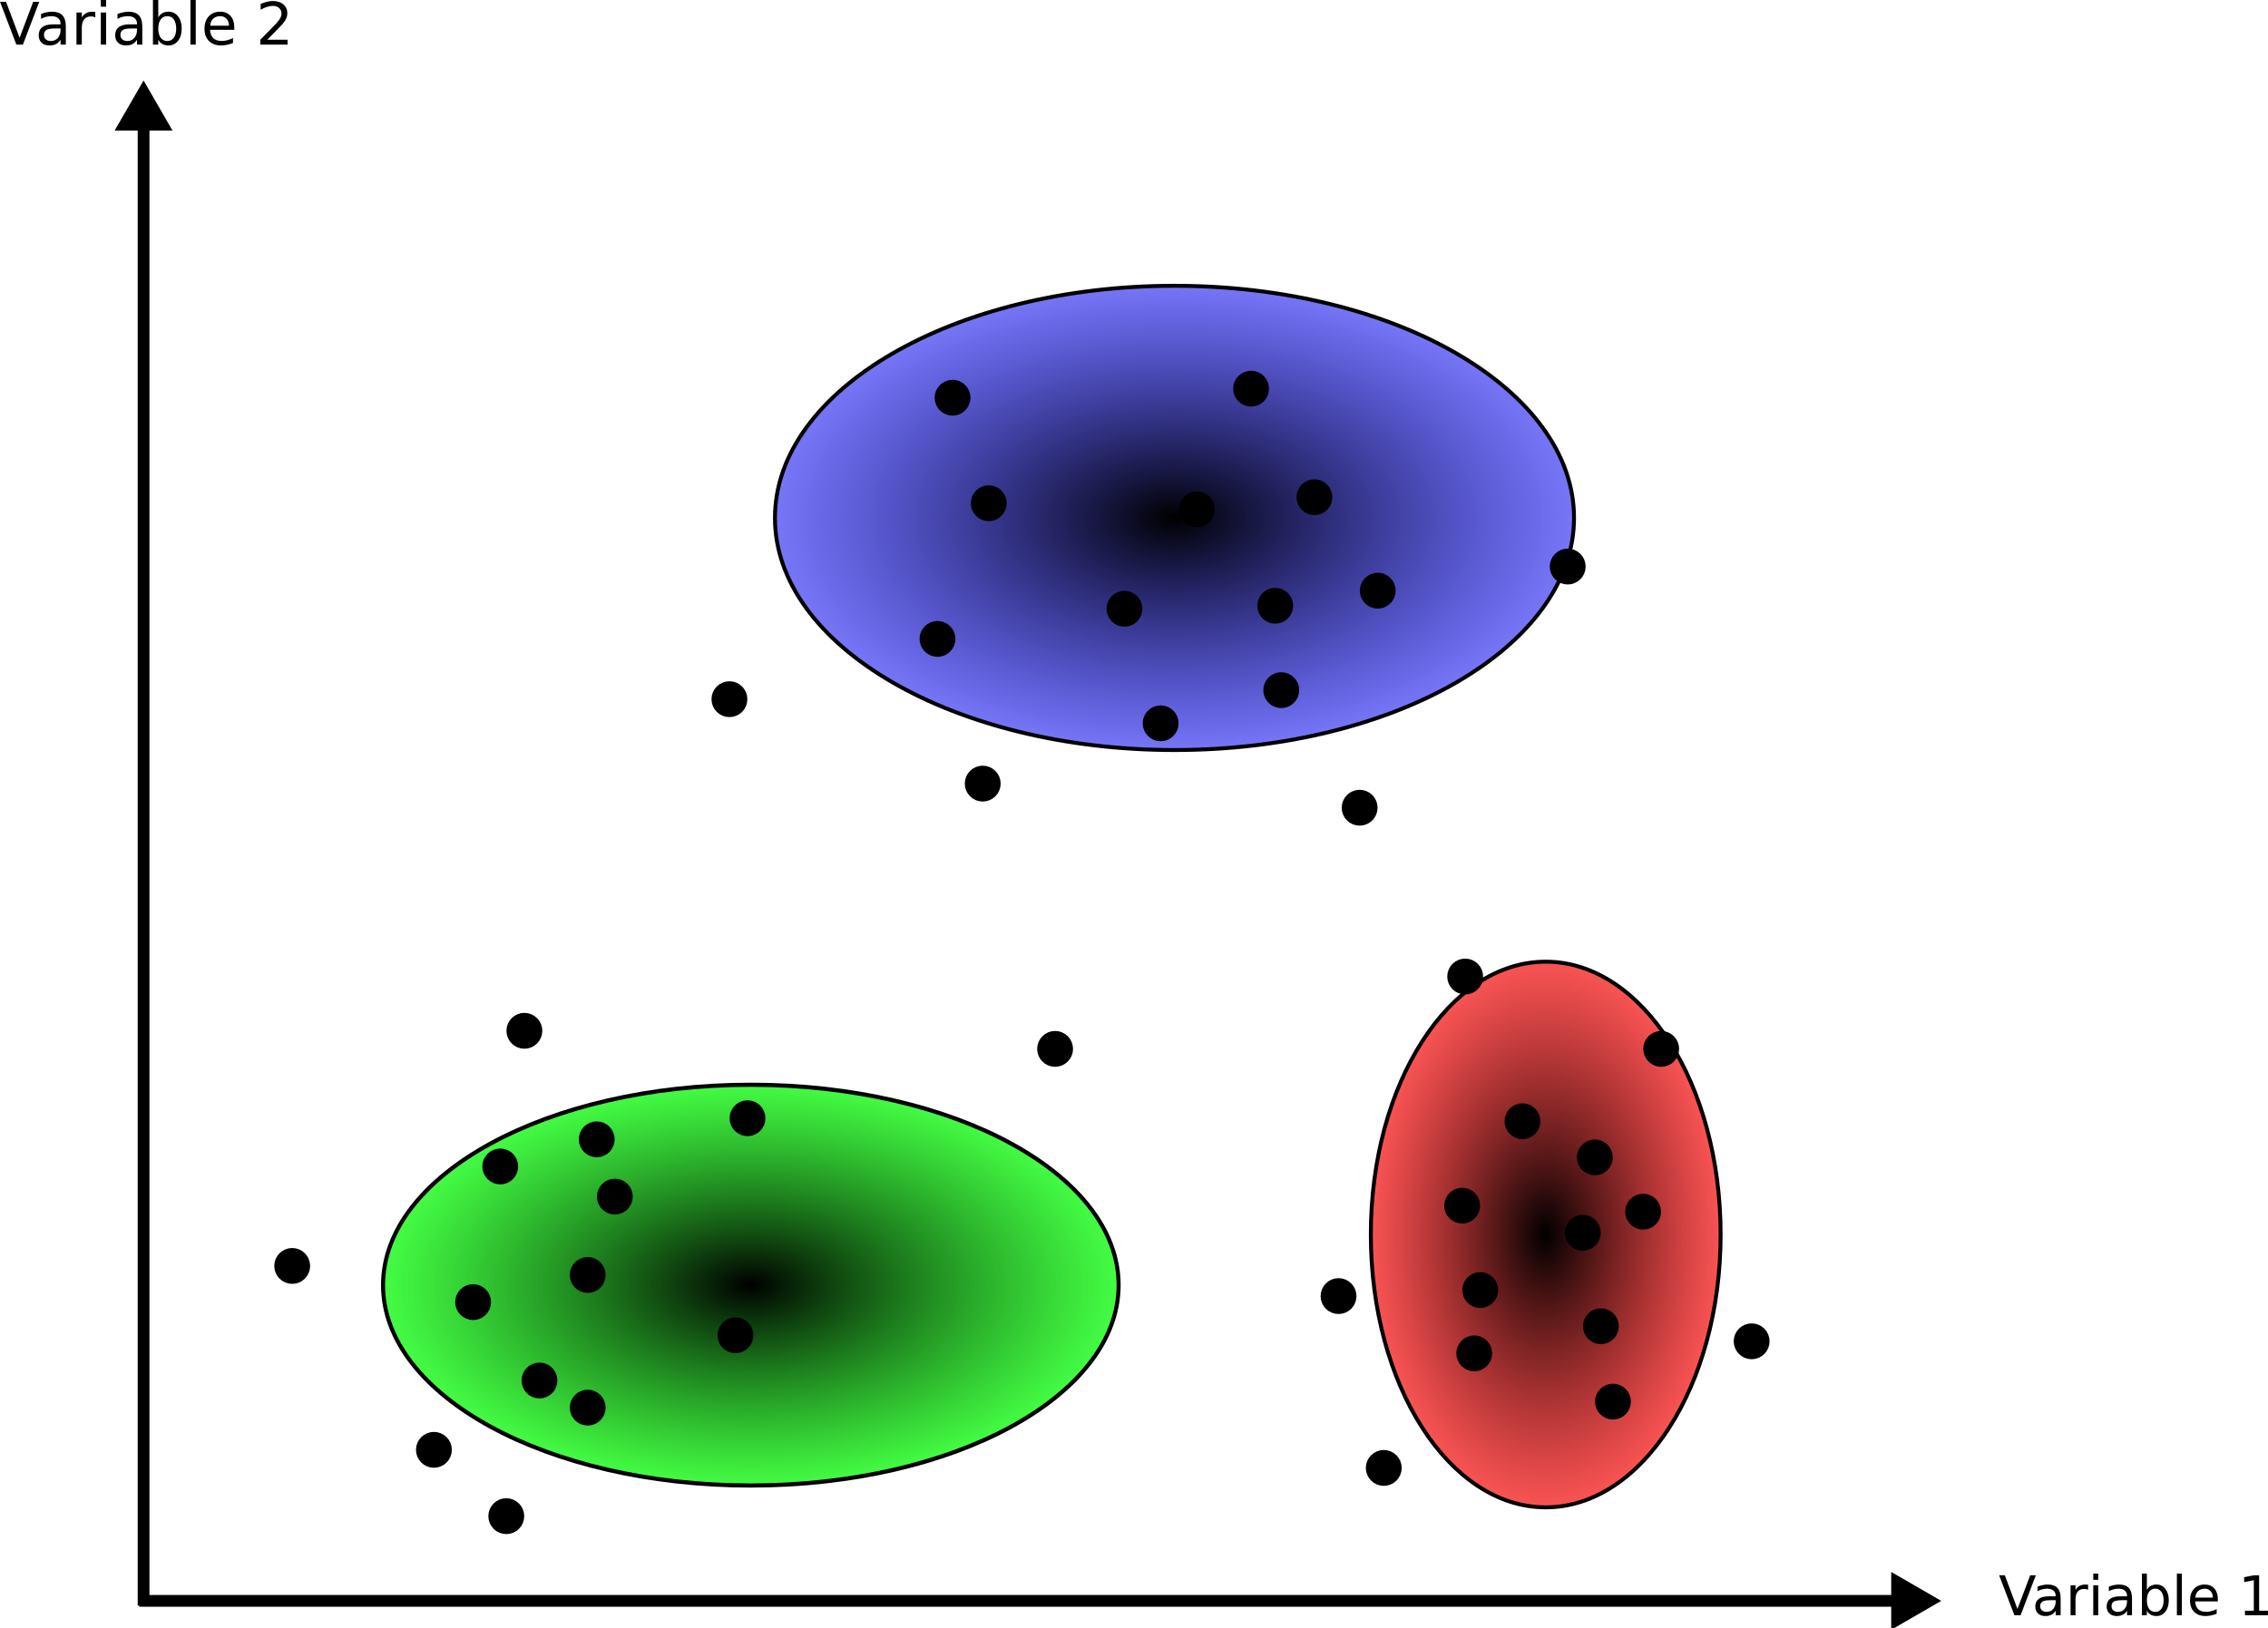
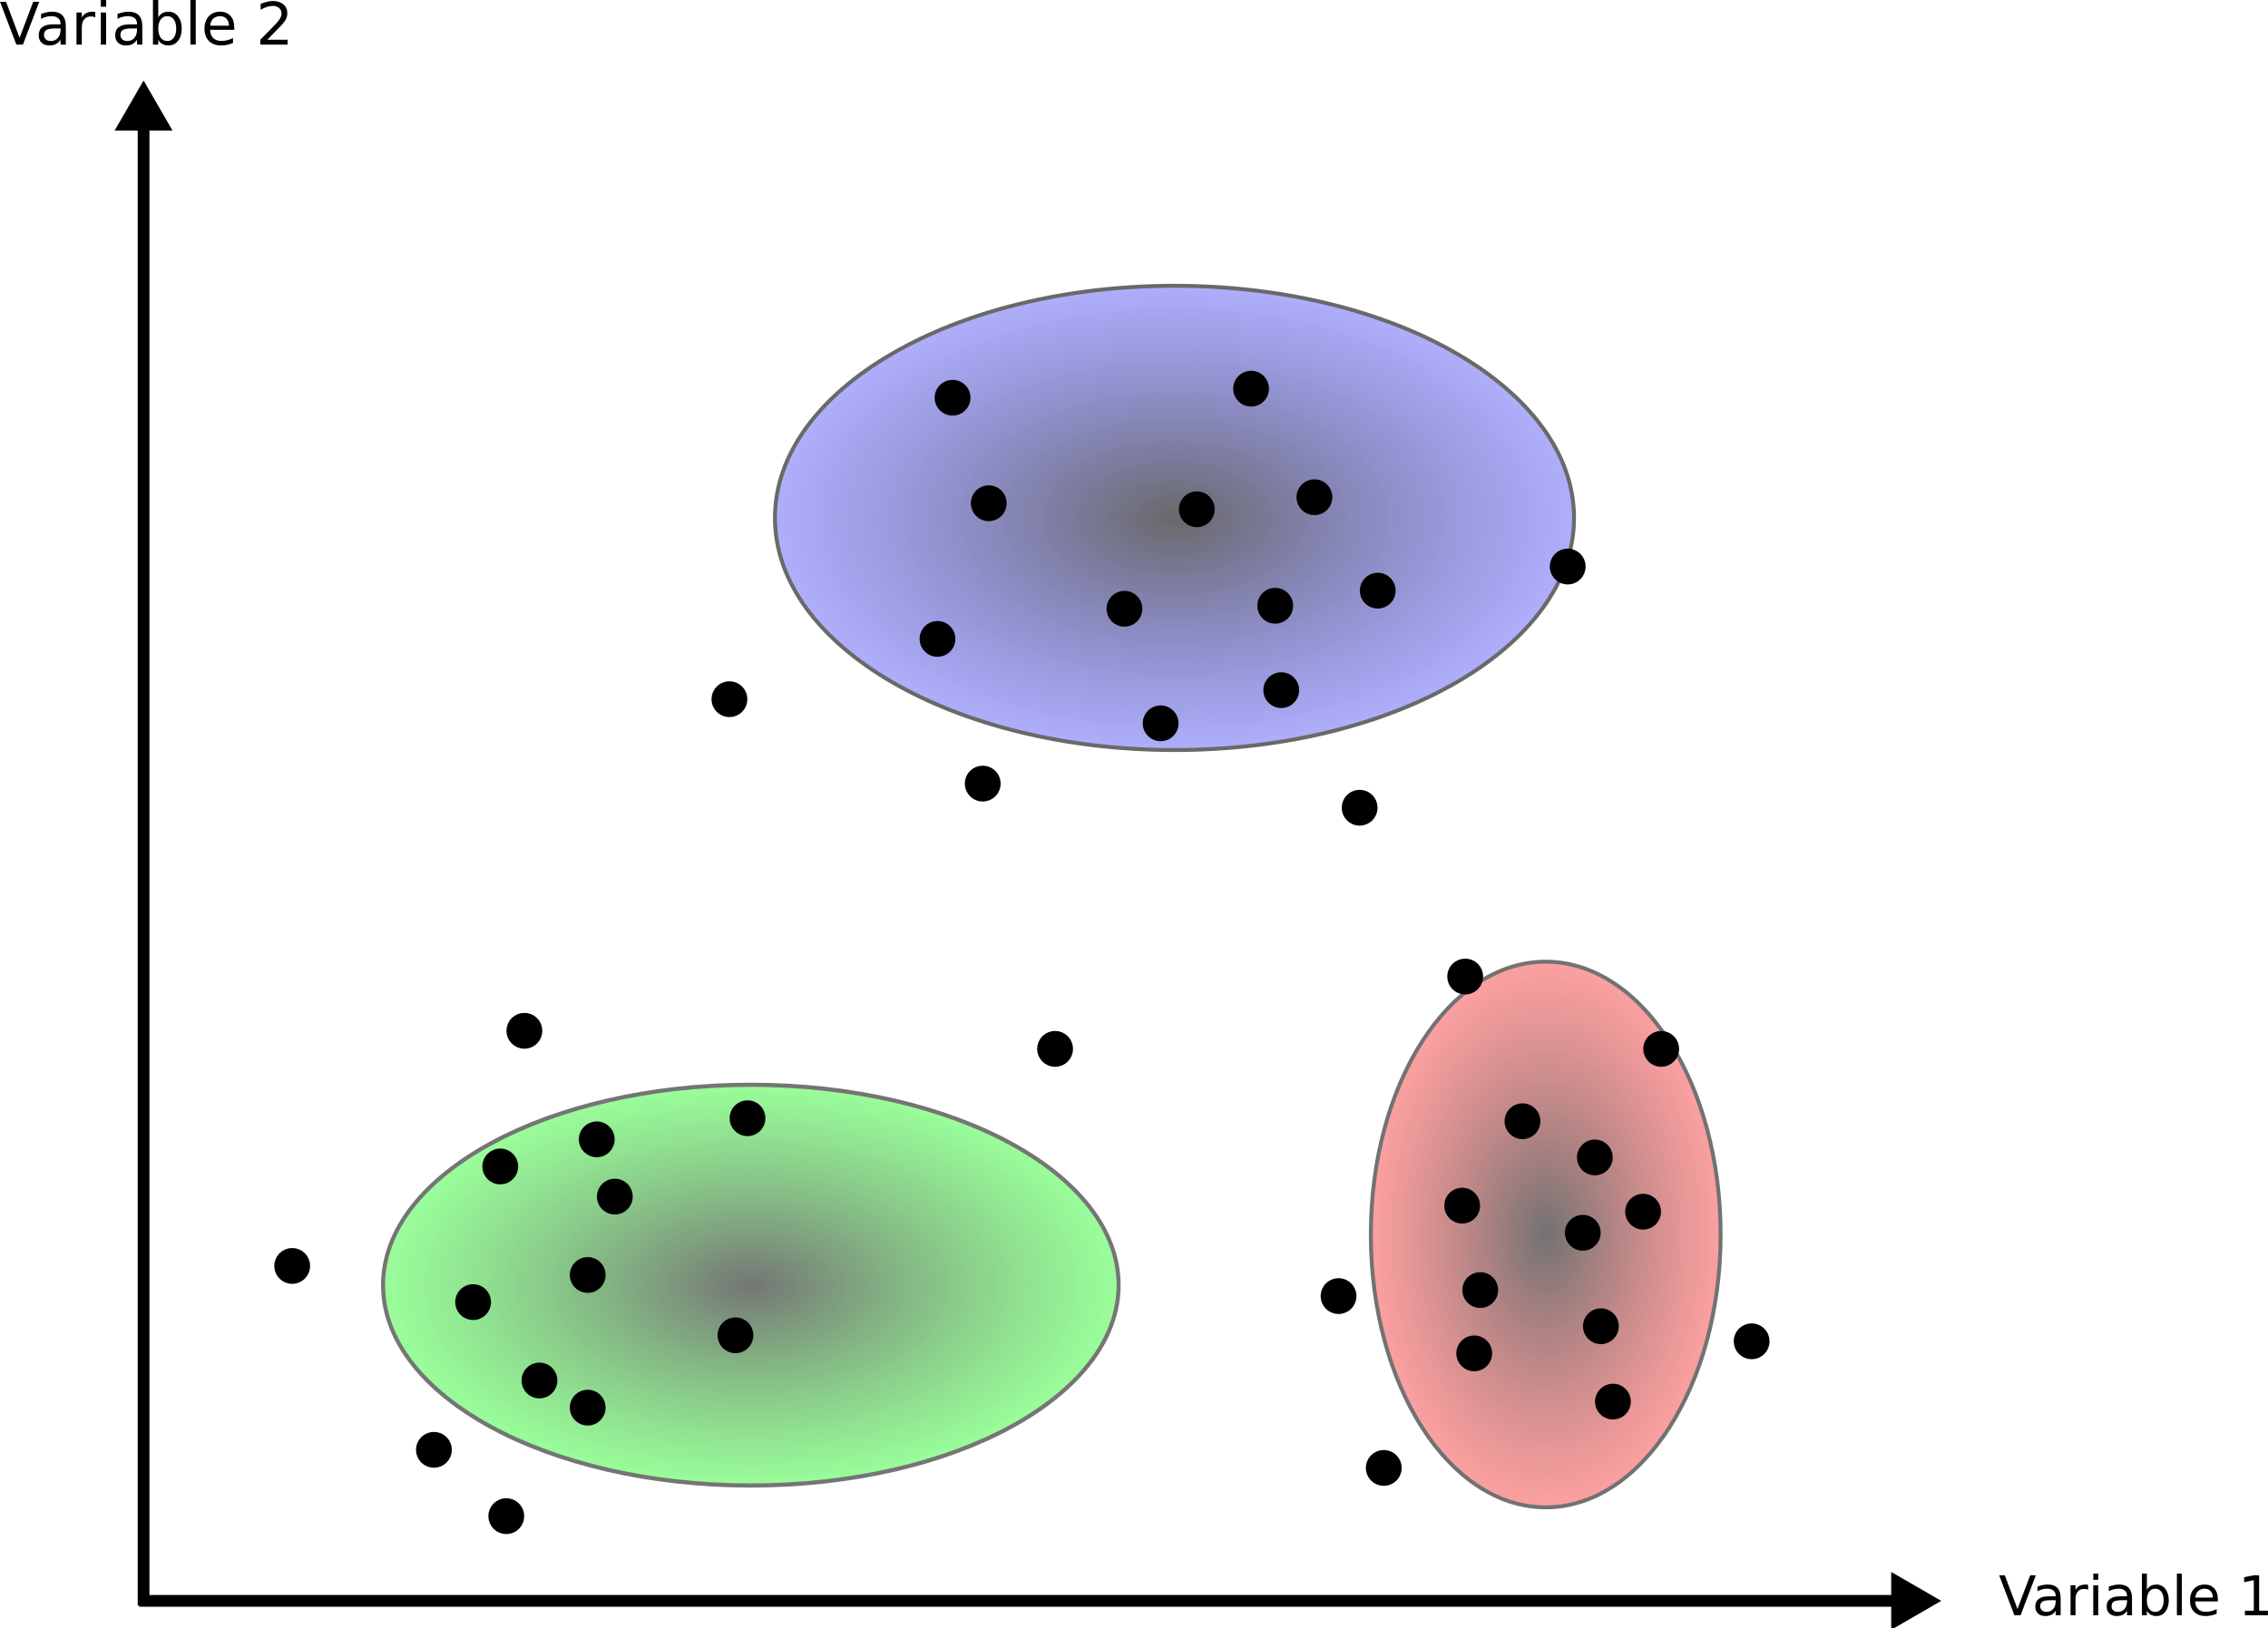
<svg xmlns="http://www.w3.org/2000/svg" xmlns:xlink="http://www.w3.org/1999/xlink" width="579.15" height="415.648" id="svg2" version="1.0">
  <defs id="defs4">
    <linearGradient id="linearGradient3330">
      <stop style="stop-color:#000000;stop-opacity:1;" offset="0" id="stop3332" />
      <stop style="stop-color:#f80000;stop-opacity:0.67;" offset="1" id="stop3334" />
    </linearGradient>
    <linearGradient id="linearGradient3320">
      <stop style="stop-color:#000000;stop-opacity:1;" offset="0" id="stop3322" />
      <stop style="stop-color:#0000f2;stop-opacity:0.536;" offset="1" id="stop3324" />
    </linearGradient>
    <linearGradient id="linearGradient3310">
      <stop style="stop-color:#000000;stop-opacity:1;" offset="0" id="stop3312" />
      <stop style="stop-color:#00fd00;stop-opacity:0.732;" offset="1" id="stop3314" />
    </linearGradient>
    <linearGradient id="linearGradient3300">
      <stop style="stop-color:#00ff00;stop-opacity:1;" offset="0" id="stop3302" />
      <stop id="stop3308" offset="0.5" style="stop-color:#5bda32;stop-opacity:0.498;" />
      <stop style="stop-color:#00ff00;stop-opacity:0;" offset="1" id="stop3304" />
    </linearGradient>
    <marker orient="auto" refY="0" refX="0" id="TriangleOutM" style="overflow:visible">
      <path id="path3229" d="M 5.77,0 L -2.88,5 L -2.88,-5 L 5.77,0 z " style="fill-rule:evenodd;stroke:#000000;stroke-width:1pt;marker-start:none" transform="scale(0.4,0.4)" />
    </marker>
    <radialGradient xlink:href="#linearGradient3310" id="radialGradient3316" cx="195.581" cy="328.253" fx="195.581" fy="328.253" r="91.36" gradientTransform="matrix(1,0,0,0.5322351,0,153.545)" gradientUnits="userSpaceOnUse" />
    <radialGradient xlink:href="#linearGradient3320" id="radialGradient3326" cx="302.996" cy="144.607" fx="302.996" fy="144.607" r="102.525" gradientTransform="matrix(1,0,0,0.5831748,0,60.27581)" gradientUnits="userSpaceOnUse" />
    <radialGradient xlink:href="#linearGradient3330" id="radialGradient3336" cx="402.711" cy="321.323" fx="402.711" fy="321.323" r="45.16" gradientTransform="matrix(1,0,0,1.554141,0,-178.058)" gradientUnits="userSpaceOnUse" />
  </defs>
  <g id="layer1" transform="translate(-227.9971,-73.73827)">
-     <path style="fill:url(#radialGradient3316);fill-opacity:1.0;stroke:#000000;stroke-width:1;stroke-miterlimit:4;stroke-dasharray:none;stroke-opacity:1" id="path2329" d="M 286.441 328.253 A 90.86 48.125 0 1 1  104.72,328.253 A 90.86 48.125 0 1 1  286.441 328.253 z" transform="matrix(1.033632,0,0,1.063497,217.5693,52.89537)" />
-     <path style="fill:url(#radialGradient3326);fill-opacity:1.0;stroke:#000000;stroke-width:1;stroke-miterlimit:4;stroke-dasharray:none;stroke-opacity:1" id="path3318" d="M 405.021 144.607 A 102.025 59.29 0 1 1  200.971,144.607 A 102.025 59.29 0 1 1  405.021 144.607 z" transform="translate(224.917,61.41823)" />
-     <path style="fill:url(#radialGradient3336);fill-opacity:1.0;stroke:#000000;stroke-width:1;stroke-miterlimit:4;stroke-dasharray:none;stroke-opacity:1" id="path3328" d="M 447.372 321.323 A 44.66 69.685 0 1 1  358.051,321.323 A 44.66 69.685 0 1 1  447.372 321.323 z" transform="translate(219.9971,67.73827)" />
+     <path style="fill:url(#radialGradient3316);fill-opacity:1;stroke:#000000;stroke-width:1;stroke-miterlimit:4;stroke-dasharray:none;stroke-opacity:1;opacity:0.54" id="path2329" d="m 286.441,328.253 c 0,26.579 -40.68,48.125 -90.86,48.125 -50.181,0 -90.86,-21.546 -90.86,-48.125 0,-26.579 40.68,-48.125 90.86,-48.125 50.181,0 90.86,21.546 90.86,48.125 z" transform="matrix(1.033632,0,0,1.063497,217.5693,52.89537)" />
+     <path style="fill:url(#radialGradient3326);fill-opacity:1;stroke:#000000;stroke-width:1;stroke-miterlimit:4;stroke-dasharray:none;stroke-opacity:1;opacity:0.588" id="path3318" d="m 405.021,144.607 c 0,32.745 -45.678,59.29 -102.025,59.29 -56.347,0 -102.025,-26.545 -102.025,-59.29 0,-32.745 45.678,-59.29 102.025,-59.29 56.347,0 102.025,26.545 102.025,59.29 z" transform="translate(224.917,61.41823)" />
+     <path style="fill:url(#radialGradient3336);fill-opacity:1;stroke:#000000;stroke-width:1;stroke-miterlimit:4;stroke-dasharray:none;stroke-opacity:1;opacity:0.553" id="path3328" d="m 447.372,321.323 c 0,38.486 -19.995,69.685 -44.66,69.685 -24.665,0 -44.66,-31.199 -44.66,-69.685 0,-38.486 19.995,-69.685 44.66,-69.685 24.665,0 44.66,31.199 44.66,69.685 z" transform="translate(219.9971,67.73827)" />
    <path style="fill:none;fill-rule:evenodd;stroke:#000000;stroke-width:3;stroke-linecap:butt;stroke-linejoin:miter;marker-end:url(#TriangleOutM);stroke-miterlimit:4;stroke-dasharray:none;stroke-opacity:1" d="M 263.539,482.636 L 715.188,482.636" id="path2166" />
    <path style="fill:none;fill-rule:evenodd;stroke:#000000;stroke-width:3;stroke-linecap:butt;stroke-linejoin:miter;marker-end:url(#TriangleOutM);stroke-miterlimit:4;stroke-dasharray:none;stroke-opacity:1" d="M 264.66,483.836 L 264.66,102.819" id="path3337" />
-     <path style="fill:#000000;fill-opacity:1;stroke:#000000;stroke-width:3;stroke-miterlimit:4;stroke-dasharray:none;stroke-opacity:1" id="path3341" d="M 355.741 256.179 A 3.08 3.08 0 1 1  349.581,256.179 A 3.08 3.08 0 1 1  355.741 256.179 z" transform="translate(61.60021,-3.850021)" />
-     <path style="fill:#000000;fill-opacity:1;stroke:#000000;stroke-width:3;stroke-miterlimit:4;stroke-dasharray:none;stroke-opacity:1" id="path3345" d="M 355.741 256.179 A 3.08 3.08 0 1 1  349.581,256.179 A 3.08 3.08 0 1 1  355.741 256.179 z" transform="translate(126.2804,17.71005)" />
-     <path style="fill:#000000;fill-opacity:1;stroke:#000000;stroke-width:3;stroke-miterlimit:4;stroke-dasharray:none;stroke-opacity:1" id="path3347" d="M 355.741 256.179 A 3.08 3.08 0 1 1  349.581,256.179 A 3.08 3.08 0 1 1  355.741 256.179 z" transform="translate(114.7304,-19.25007)" />
-     <path style="fill:#000000;fill-opacity:1;stroke:#000000;stroke-width:3;stroke-miterlimit:4;stroke-dasharray:none;stroke-opacity:1" id="path3351" d="M 355.741 256.179 A 3.08 3.08 0 1 1  349.581,256.179 A 3.08 3.08 0 1 1  355.741 256.179 z" transform="translate(63.14021,158.6205)" />
-     <path style="fill:#000000;fill-opacity:1;stroke:#000000;stroke-width:3;stroke-miterlimit:4;stroke-dasharray:none;stroke-opacity:1" id="path3353" d="M 355.741 256.179 A 3.08 3.08 0 1 1  349.581,256.179 A 3.08 3.08 0 1 1  355.741 256.179 z" transform="translate(27.72009,108.5704)" />
-     <path style="fill:#000000;fill-opacity:1;stroke:#000000;stroke-width:3;stroke-miterlimit:4;stroke-dasharray:none;stroke-opacity:1" id="path3355" d="M 355.741 256.179 A 3.08 3.08 0 1 1  349.581,256.179 A 3.08 3.08 0 1 1  355.741 256.179 z" transform="translate(202.5107,-6.160029)" />
-     <path style="fill:#000000;fill-opacity:1;stroke:#000000;stroke-width:3;stroke-miterlimit:4;stroke-dasharray:none;stroke-opacity:1" id="path3357" d="M 355.741 256.179 A 3.08 3.08 0 1 1  349.581,256.179 A 3.08 3.08 0 1 1  355.741 256.179 z" transform="translate(194.8107,-83.16029)" />
-     <path style="fill:#000000;fill-opacity:1;stroke:#000000;stroke-width:3;stroke-miterlimit:4;stroke-dasharray:none;stroke-opacity:1" id="path3359" d="M 355.741 256.179 A 3.08 3.08 0 1 1  349.581,256.179 A 3.08 3.08 0 1 1  355.741 256.179 z" transform="translate(118.5804,-80.85029)" />
-     <path style="fill:#000000;fill-opacity:1;stroke:#000000;stroke-width:3;stroke-miterlimit:4;stroke-dasharray:none;stroke-opacity:1" id="path3363" d="M 355.741 256.179 A 3.08 3.08 0 1 1  349.581,256.179 A 3.08 3.08 0 1 1  355.741 256.179 z" transform="translate(9.240024,80.85027)" />
-     <path style="fill:#000000;fill-opacity:1;stroke:#000000;stroke-width:3;stroke-miterlimit:4;stroke-dasharray:none;stroke-opacity:1" id="path3367" d="M 355.741 256.179 A 3.08 3.08 0 1 1  349.581,256.179 A 3.08 3.08 0 1 1  355.741 256.179 z" transform="translate(249.4809,66.99022)" />
-     <path style="fill:#000000;fill-opacity:1;stroke:#000000;stroke-width:3;stroke-miterlimit:4;stroke-dasharray:none;stroke-opacity:1" id="path3371" d="M 355.741 256.179 A 3.08 3.08 0 1 1  349.581,256.179 A 3.08 3.08 0 1 1  355.741 256.179 z" transform="translate(-13.86006,187.8806)" />
-     <path style="fill:#000000;fill-opacity:1;stroke:#000000;stroke-width:3;stroke-miterlimit:4;stroke-dasharray:none;stroke-opacity:1" id="path3373" d="M 355.741 256.179 A 3.08 3.08 0 1 1  349.581,256.179 A 3.08 3.08 0 1 1  355.741 256.179 z" transform="translate(-50.05018,140.9105)" />
-     <path style="fill:#000000;fill-opacity:1;stroke:#000000;stroke-width:3;stroke-miterlimit:4;stroke-dasharray:none;stroke-opacity:1" id="path3375" d="M 355.741 256.179 A 3.08 3.08 0 1 1  349.581,256.179 A 3.08 3.08 0 1 1  355.741 256.179 z" transform="translate(275.6609,-37.73014)" />
-     <path style="fill:#000000;fill-opacity:1;stroke:#000000;stroke-width:3;stroke-miterlimit:4;stroke-dasharray:none;stroke-opacity:1" id="path3377" d="M 355.741 256.179 A 3.08 3.08 0 1 1  349.581,256.179 A 3.08 3.08 0 1 1  355.741 256.179 z" transform="translate(180.9506,-52.36019)" />
-     <path style="fill:#000000;fill-opacity:1;stroke:#000000;stroke-width:3;stroke-miterlimit:4;stroke-dasharray:none;stroke-opacity:1" id="path3379" d="M 355.741 256.179 A 3.08 3.08 0 1 1  349.581,256.179 A 3.08 3.08 0 1 1  355.741 256.179 z" transform="translate(162.4706,-26.9501)" />
-     <path style="fill:#000000;fill-opacity:1;stroke:#000000;stroke-width:3;stroke-miterlimit:4;stroke-dasharray:none;stroke-opacity:1" id="path3381" d="M 355.741 256.179 A 3.08 3.08 0 1 1  349.581,256.179 A 3.08 3.08 0 1 1  355.741 256.179 z" transform="translate(171.7106,2.310001)" />
-     <path style="fill:#000000;fill-opacity:1;stroke:#000000;stroke-width:3;stroke-miterlimit:4;stroke-dasharray:none;stroke-opacity:1" id="path3383" d="M 355.741 256.179 A 3.08 3.08 0 1 1  349.581,256.179 A 3.08 3.08 0 1 1  355.741 256.179 z" transform="translate(222.5308,23.87007)" />
-     <path style="fill:#000000;fill-opacity:1;stroke:#000000;stroke-width:3;stroke-miterlimit:4;stroke-dasharray:none;stroke-opacity:1" id="path3385" d="M 355.741 256.179 A 3.08 3.08 0 1 1  349.581,256.179 A 3.08 3.08 0 1 1  355.741 256.179 z" transform="translate(127.8204,-53.90019)" />
-     <path style="fill:#000000;fill-opacity:1;stroke:#000000;stroke-width:3;stroke-miterlimit:4;stroke-dasharray:none;stroke-opacity:1" id="path3387" d="M 355.741 256.179 A 3.08 3.08 0 1 1  349.581,256.179 A 3.08 3.08 0 1 1  355.741 256.179 z" transform="translate(-3.850021,150.1505)" />
-     <path style="fill:#000000;fill-opacity:1;stroke:#000000;stroke-width:3;stroke-miterlimit:4;stroke-dasharray:none;stroke-opacity:1" id="path3389" d="M 355.741 256.179 A 3.08 3.08 0 1 1  349.581,256.179 A 3.08 3.08 0 1 1  355.741 256.179 z" transform="translate(25.41008,177.1006)" />
-     <path style="fill:#000000;fill-opacity:1;stroke:#000000;stroke-width:3;stroke-miterlimit:4;stroke-dasharray:none;stroke-opacity:1" id="path3391" d="M 355.741 256.179 A 3.08 3.08 0 1 1  349.581,256.179 A 3.08 3.08 0 1 1  355.741 256.179 z" transform="translate(4.620008,204.8207)" />
-     <path style="fill:#000000;fill-opacity:1;stroke:#000000;stroke-width:3;stroke-miterlimit:4;stroke-dasharray:none;stroke-opacity:1" id="path3393" d="M 355.741 256.179 A 3.08 3.08 0 1 1  349.581,256.179 A 3.08 3.08 0 1 1  355.741 256.179 z" transform="translate(13.09004,170.1706)" />
-     <path style="fill:#000000;fill-opacity:1;stroke:#000000;stroke-width:3;stroke-miterlimit:4;stroke-dasharray:none;stroke-opacity:1" id="path3395" d="M 355.741 256.179 A 3.08 3.08 0 1 1  349.581,256.179 A 3.08 3.08 0 1 1  355.741 256.179 z" transform="translate(32.3401,123.2004)" />
-     <path style="fill:#000000;fill-opacity:1;stroke:#000000;stroke-width:3;stroke-miterlimit:4;stroke-dasharray:none;stroke-opacity:1" id="path3397" d="M 355.741 256.179 A 3.08 3.08 0 1 1  349.581,256.179 A 3.08 3.08 0 1 1  355.741 256.179 z" transform="translate(66.22022,103.1804)" />
-     <path style="fill:#000000;fill-opacity:1;stroke:#000000;stroke-width:3;stroke-miterlimit:4;stroke-dasharray:none;stroke-opacity:1" id="path3399" d="M 355.741 256.179 A 3.08 3.08 0 1 1  349.581,256.179 A 3.08 3.08 0 1 1  355.741 256.179 z" transform="translate(3.080003,115.5004)" />
-     <path style="fill:#000000;fill-opacity:1;stroke:#000000;stroke-width:3;stroke-miterlimit:4;stroke-dasharray:none;stroke-opacity:1" id="path3401" d="M 355.741 256.179 A 3.08 3.08 0 1 1  349.581,256.179 A 3.08 3.08 0 1 1  355.741 256.179 z" transform="translate(25.41008,143.2205)" />
-     <path style="fill:#000000;fill-opacity:1;stroke:#000000;stroke-width:3;stroke-miterlimit:4;stroke-dasharray:none;stroke-opacity:1" id="path3339" d="M 355.741 256.179 A 3.08 3.08 0 1 1  349.581,256.179 A 3.08 3.08 0 1 1  355.741 256.179 z" transform="translate(227.1508,-31.57012)" />
-     <path style="fill:#000000;fill-opacity:1;stroke:#000000;stroke-width:3;stroke-miterlimit:4;stroke-dasharray:none;stroke-opacity:1" id="path3406" d="M 355.741 256.179 A 3.08 3.08 0 1 1  349.581,256.179 A 3.08 3.08 0 1 1  355.741 256.179 z" transform="translate(200.9707,-27.7201)" />
-     <path style="fill:#000000;fill-opacity:1;stroke:#000000;stroke-width:3;stroke-miterlimit:4;stroke-dasharray:none;stroke-opacity:1" id="path3408" d="M 355.741 256.179 A 3.08 3.08 0 1 1  349.581,256.179 A 3.08 3.08 0 1 1  355.741 256.179 z" transform="translate(210.9807,-55.4402)" />
-     <path style="fill:#000000;fill-opacity:1;stroke:#000000;stroke-width:3;stroke-miterlimit:4;stroke-dasharray:none;stroke-opacity:1" id="path4381" d="M 355.741 256.179 A 3.08 3.08 0 1 1  349.581,256.179 A 3.08 3.08 0 1 1  355.741 256.179 z" transform="translate(253.3309,147.0705)" />
-     <path style="fill:#000000;fill-opacity:1;stroke:#000000;stroke-width:3;stroke-miterlimit:4;stroke-dasharray:none;stroke-opacity:1" id="path4383" d="M 355.741 256.179 A 3.08 3.08 0 1 1  349.581,256.179 A 3.08 3.08 0 1 1  355.741 256.179 z" transform="translate(251.7909,163.2406)" />
-     <path style="fill:#000000;fill-opacity:1;stroke:#000000;stroke-width:3;stroke-miterlimit:4;stroke-dasharray:none;stroke-opacity:1" id="path4385" d="M 355.741 256.179 A 3.08 3.08 0 1 1  349.581,256.179 A 3.08 3.08 0 1 1  355.741 256.179 z" transform="translate(284.131,156.3105)" />
-     <path style="fill:#000000;fill-opacity:1;stroke:#000000;stroke-width:3;stroke-miterlimit:4;stroke-dasharray:none;stroke-opacity:1" id="path4387" d="M 355.741 256.179 A 3.08 3.08 0 1 1  349.581,256.179 A 3.08 3.08 0 1 1  355.741 256.179 z" transform="translate(264.1109,103.9504)" />
-     <path style="fill:#000000;fill-opacity:1;stroke:#000000;stroke-width:3;stroke-miterlimit:4;stroke-dasharray:none;stroke-opacity:1" id="path4389" d="M 355.741 256.179 A 3.08 3.08 0 1 1  349.581,256.179 A 3.08 3.08 0 1 1  355.741 256.179 z" transform="translate(279.511,132.4404)" />
-     <path style="fill:#000000;fill-opacity:1;stroke:#000000;stroke-width:3;stroke-miterlimit:4;stroke-dasharray:none;stroke-opacity:1" id="path4391" d="M 355.741 256.179 A 3.08 3.08 0 1 1  349.581,256.179 A 3.08 3.08 0 1 1  355.741 256.179 z" transform="translate(294.911,127.0504)" />
-     <path style="fill:#000000;fill-opacity:1;stroke:#000000;stroke-width:3;stroke-miterlimit:4;stroke-dasharray:none;stroke-opacity:1" id="path4393" d="M 355.741 256.179 A 3.08 3.08 0 1 1  349.581,256.179 A 3.08 3.08 0 1 1  355.741 256.179 z" transform="translate(248.7108,125.5104)" />
-     <path style="fill:#000000;fill-opacity:1;stroke:#000000;stroke-width:3;stroke-miterlimit:4;stroke-dasharray:none;stroke-opacity:1" id="path4395" d="M 355.741 256.179 A 3.08 3.08 0 1 1  349.581,256.179 A 3.08 3.08 0 1 1  355.741 256.179 z" transform="translate(282.591,113.1904)" />
-     <path style="fill:#000000;fill-opacity:1;stroke:#000000;stroke-width:3;stroke-miterlimit:4;stroke-dasharray:none;stroke-opacity:1" id="path4397" d="M 355.741 256.179 A 3.08 3.08 0 1 1  349.581,256.179 A 3.08 3.08 0 1 1  355.741 256.179 z" transform="translate(299.531,85.47029)" />
-     <path style="fill:#000000;fill-opacity:1;stroke:#000000;stroke-width:3;stroke-miterlimit:4;stroke-dasharray:none;stroke-opacity:1" id="path4399" d="M 355.741 256.179 A 3.08 3.08 0 1 1  349.581,256.179 A 3.08 3.08 0 1 1  355.741 256.179 z" transform="translate(322.6311,160.1606)" />
-     <path style="fill:#000000;fill-opacity:1;stroke:#000000;stroke-width:3;stroke-miterlimit:4;stroke-dasharray:none;stroke-opacity:1" id="path4401" d="M 355.741 256.179 A 3.08 3.08 0 1 1  349.581,256.179 A 3.08 3.08 0 1 1  355.741 256.179 z" transform="translate(287.211,175.5606)" />
-     <path style="fill:#000000;fill-opacity:1;stroke:#000000;stroke-width:3;stroke-miterlimit:4;stroke-dasharray:none;stroke-opacity:1" id="path4403" d="M 355.741 256.179 A 3.08 3.08 0 1 1  349.581,256.179 A 3.08 3.08 0 1 1  355.741 256.179 z" transform="translate(228.6908,192.5007)" />
-     <path style="fill:#000000;fill-opacity:1;stroke:#000000;stroke-width:3;stroke-miterlimit:4;stroke-dasharray:none;stroke-opacity:1" id="path4405" d="M 355.741 256.179 A 3.08 3.08 0 1 1  349.581,256.179 A 3.08 3.08 0 1 1  355.741 256.179 z" transform="translate(217.1407,148.6105)" />
-     <path style="fill:#000000;fill-opacity:1;stroke:#000000;stroke-width:3;stroke-miterlimit:4;stroke-dasharray:none;stroke-opacity:1" id="path4407" d="M 355.741 256.179 A 3.08 3.08 0 1 1  349.581,256.179 A 3.08 3.08 0 1 1  355.741 256.179 z" transform="translate(144.7605,85.47029)" />
+     <path style="fill:#000000;fill-opacity:1;stroke:#000000;stroke-width:3;stroke-miterlimit:4;stroke-dasharray:none;stroke-opacity:1" id="path3341" d="m 355.741,256.179 c 0,1.701 -1.379,3.08 -3.08,3.08 -1.701,0 -3.08,-1.379 -3.08,-3.08 0,-1.701 1.379,-3.08 3.08,-3.08 1.701,0 3.08,1.379 3.08,3.08 z" transform="translate(61.60021,-3.850021)" />
+     <path style="fill:#000000;fill-opacity:1;stroke:#000000;stroke-width:3;stroke-miterlimit:4;stroke-dasharray:none;stroke-opacity:1" id="path3345" d="m 355.741,256.179 c 0,1.701 -1.379,3.08 -3.08,3.08 -1.701,0 -3.08,-1.379 -3.08,-3.08 0,-1.701 1.379,-3.08 3.08,-3.08 1.701,0 3.08,1.379 3.08,3.08 z" transform="translate(126.2804,17.71005)" />
+     <path style="fill:#000000;fill-opacity:1;stroke:#000000;stroke-width:3;stroke-miterlimit:4;stroke-dasharray:none;stroke-opacity:1" id="path3347" d="m 355.741,256.179 c 0,1.701 -1.379,3.08 -3.08,3.08 -1.701,0 -3.08,-1.379 -3.08,-3.08 0,-1.701 1.379,-3.08 3.08,-3.08 1.701,0 3.08,1.379 3.08,3.08 z" transform="translate(114.7304,-19.25007)" />
+     <path style="fill:#000000;fill-opacity:1;stroke:#000000;stroke-width:3;stroke-miterlimit:4;stroke-dasharray:none;stroke-opacity:1" id="path3351" d="m 355.741,256.179 c 0,1.701 -1.379,3.08 -3.08,3.08 -1.701,0 -3.08,-1.379 -3.08,-3.08 0,-1.701 1.379,-3.08 3.08,-3.08 1.701,0 3.08,1.379 3.08,3.08 z" transform="translate(63.14021,158.6205)" />
+     <path style="fill:#000000;fill-opacity:1;stroke:#000000;stroke-width:3;stroke-miterlimit:4;stroke-dasharray:none;stroke-opacity:1" id="path3353" d="m 355.741,256.179 c 0,1.701 -1.379,3.08 -3.08,3.08 -1.701,0 -3.08,-1.379 -3.08,-3.08 0,-1.701 1.379,-3.08 3.08,-3.08 1.701,0 3.08,1.379 3.08,3.08 z" transform="translate(27.72009,108.5704)" />
+     <path style="fill:#000000;fill-opacity:1;stroke:#000000;stroke-width:3;stroke-miterlimit:4;stroke-dasharray:none;stroke-opacity:1" id="path3355" d="m 355.741,256.179 c 0,1.701 -1.379,3.08 -3.08,3.08 -1.701,0 -3.08,-1.379 -3.08,-3.08 0,-1.701 1.379,-3.08 3.08,-3.08 1.701,0 3.08,1.379 3.08,3.08 z" transform="translate(202.5107,-6.160029)" />
+     <path style="fill:#000000;fill-opacity:1;stroke:#000000;stroke-width:3;stroke-miterlimit:4;stroke-dasharray:none;stroke-opacity:1" id="path3357" d="m 355.741,256.179 c 0,1.701 -1.379,3.08 -3.08,3.08 -1.701,0 -3.08,-1.379 -3.08,-3.08 0,-1.701 1.379,-3.08 3.08,-3.08 1.701,0 3.08,1.379 3.08,3.08 z" transform="translate(194.8107,-83.16029)" />
+     <path style="fill:#000000;fill-opacity:1;stroke:#000000;stroke-width:3;stroke-miterlimit:4;stroke-dasharray:none;stroke-opacity:1" id="path3359" d="m 355.741,256.179 c 0,1.701 -1.379,3.08 -3.08,3.08 -1.701,0 -3.08,-1.379 -3.08,-3.08 0,-1.701 1.379,-3.08 3.08,-3.08 1.701,0 3.08,1.379 3.08,3.08 z" transform="translate(118.5804,-80.85029)" />
+     <path style="fill:#000000;fill-opacity:1;stroke:#000000;stroke-width:3;stroke-miterlimit:4;stroke-dasharray:none;stroke-opacity:1" id="path3363" d="m 355.741,256.179 c 0,1.701 -1.379,3.08 -3.08,3.08 -1.701,0 -3.08,-1.379 -3.08,-3.08 0,-1.701 1.379,-3.08 3.08,-3.08 1.701,0 3.08,1.379 3.08,3.08 z" transform="translate(9.240024,80.85027)" />
+     <path style="fill:#000000;fill-opacity:1;stroke:#000000;stroke-width:3;stroke-miterlimit:4;stroke-dasharray:none;stroke-opacity:1" id="path3367" d="m 355.741,256.179 c 0,1.701 -1.379,3.08 -3.08,3.08 -1.701,0 -3.08,-1.379 -3.08,-3.08 0,-1.701 1.379,-3.08 3.08,-3.08 1.701,0 3.08,1.379 3.08,3.08 z" transform="translate(249.4809,66.99022)" />
+     <path style="fill:#000000;fill-opacity:1;stroke:#000000;stroke-width:3;stroke-miterlimit:4;stroke-dasharray:none;stroke-opacity:1" id="path3371" d="m 355.741,256.179 c 0,1.701 -1.379,3.08 -3.08,3.08 -1.701,0 -3.08,-1.379 -3.08,-3.08 0,-1.701 1.379,-3.08 3.08,-3.08 1.701,0 3.08,1.379 3.08,3.08 z" transform="translate(-13.86006,187.8806)" />
+     <path style="fill:#000000;fill-opacity:1;stroke:#000000;stroke-width:3;stroke-miterlimit:4;stroke-dasharray:none;stroke-opacity:1" id="path3373" d="m 355.741,256.179 c 0,1.701 -1.379,3.08 -3.08,3.08 -1.701,0 -3.08,-1.379 -3.08,-3.08 0,-1.701 1.379,-3.08 3.08,-3.08 1.701,0 3.08,1.379 3.08,3.08 z" transform="translate(-50.05018,140.9105)" />
+     <path style="fill:#000000;fill-opacity:1;stroke:#000000;stroke-width:3;stroke-miterlimit:4;stroke-dasharray:none;stroke-opacity:1" id="path3375" d="m 355.741,256.179 c 0,1.701 -1.379,3.08 -3.08,3.08 -1.701,0 -3.08,-1.379 -3.08,-3.08 0,-1.701 1.379,-3.08 3.08,-3.08 1.701,0 3.08,1.379 3.08,3.08 z" transform="translate(275.6609,-37.73014)" />
+     <path style="fill:#000000;fill-opacity:1;stroke:#000000;stroke-width:3;stroke-miterlimit:4;stroke-dasharray:none;stroke-opacity:1" id="path3377" d="m 355.741,256.179 c 0,1.701 -1.379,3.08 -3.08,3.08 -1.701,0 -3.08,-1.379 -3.08,-3.08 0,-1.701 1.379,-3.08 3.08,-3.08 1.701,0 3.08,1.379 3.08,3.08 z" transform="translate(180.9506,-52.36019)" />
+     <path style="fill:#000000;fill-opacity:1;stroke:#000000;stroke-width:3;stroke-miterlimit:4;stroke-dasharray:none;stroke-opacity:1" id="path3379" d="m 355.741,256.179 c 0,1.701 -1.379,3.08 -3.08,3.08 -1.701,0 -3.08,-1.379 -3.08,-3.08 0,-1.701 1.379,-3.08 3.08,-3.08 1.701,0 3.08,1.379 3.08,3.08 z" transform="translate(162.4706,-26.9501)" />
+     <path style="fill:#000000;fill-opacity:1;stroke:#000000;stroke-width:3;stroke-miterlimit:4;stroke-dasharray:none;stroke-opacity:1" id="path3381" d="m 355.741,256.179 c 0,1.701 -1.379,3.08 -3.08,3.08 -1.701,0 -3.08,-1.379 -3.08,-3.08 0,-1.701 1.379,-3.08 3.08,-3.08 1.701,0 3.08,1.379 3.08,3.08 z" transform="translate(171.7106,2.310001)" />
+     <path style="fill:#000000;fill-opacity:1;stroke:#000000;stroke-width:3;stroke-miterlimit:4;stroke-dasharray:none;stroke-opacity:1" id="path3383" d="m 355.741,256.179 c 0,1.701 -1.379,3.08 -3.08,3.08 -1.701,0 -3.08,-1.379 -3.08,-3.08 0,-1.701 1.379,-3.08 3.08,-3.08 1.701,0 3.08,1.379 3.08,3.08 z" transform="translate(222.5308,23.87007)" />
+     <path style="fill:#000000;fill-opacity:1;stroke:#000000;stroke-width:3;stroke-miterlimit:4;stroke-dasharray:none;stroke-opacity:1" id="path3385" d="m 355.741,256.179 c 0,1.701 -1.379,3.08 -3.08,3.08 -1.701,0 -3.08,-1.379 -3.08,-3.08 0,-1.701 1.379,-3.08 3.08,-3.08 1.701,0 3.08,1.379 3.08,3.08 z" transform="translate(127.8204,-53.90019)" />
+     <path style="fill:#000000;fill-opacity:1;stroke:#000000;stroke-width:3;stroke-miterlimit:4;stroke-dasharray:none;stroke-opacity:1" id="path3387" d="m 355.741,256.179 c 0,1.701 -1.379,3.08 -3.08,3.08 -1.701,0 -3.08,-1.379 -3.08,-3.08 0,-1.701 1.379,-3.08 3.08,-3.08 1.701,0 3.08,1.379 3.08,3.08 z" transform="translate(-3.850021,150.1505)" />
+     <path style="fill:#000000;fill-opacity:1;stroke:#000000;stroke-width:3;stroke-miterlimit:4;stroke-dasharray:none;stroke-opacity:1" id="path3389" d="m 355.741,256.179 c 0,1.701 -1.379,3.08 -3.08,3.08 -1.701,0 -3.08,-1.379 -3.08,-3.08 0,-1.701 1.379,-3.08 3.08,-3.08 1.701,0 3.08,1.379 3.08,3.08 z" transform="translate(25.41008,177.1006)" />
+     <path style="fill:#000000;fill-opacity:1;stroke:#000000;stroke-width:3;stroke-miterlimit:4;stroke-dasharray:none;stroke-opacity:1" id="path3391" d="m 355.741,256.179 c 0,1.701 -1.379,3.08 -3.08,3.08 -1.701,0 -3.08,-1.379 -3.08,-3.08 0,-1.701 1.379,-3.08 3.08,-3.08 1.701,0 3.08,1.379 3.08,3.08 z" transform="translate(4.620008,204.8207)" />
+     <path style="fill:#000000;fill-opacity:1;stroke:#000000;stroke-width:3;stroke-miterlimit:4;stroke-dasharray:none;stroke-opacity:1" id="path3393" d="m 355.741,256.179 c 0,1.701 -1.379,3.08 -3.08,3.08 -1.701,0 -3.08,-1.379 -3.08,-3.08 0,-1.701 1.379,-3.08 3.08,-3.08 1.701,0 3.08,1.379 3.08,3.08 z" transform="translate(13.09004,170.1706)" />
+     <path style="fill:#000000;fill-opacity:1;stroke:#000000;stroke-width:3;stroke-miterlimit:4;stroke-dasharray:none;stroke-opacity:1" id="path3395" d="m 355.741,256.179 c 0,1.701 -1.379,3.08 -3.08,3.08 -1.701,0 -3.08,-1.379 -3.08,-3.08 0,-1.701 1.379,-3.08 3.08,-3.08 1.701,0 3.08,1.379 3.08,3.08 z" transform="translate(32.3401,123.2004)" />
+     <path style="fill:#000000;fill-opacity:1;stroke:#000000;stroke-width:3;stroke-miterlimit:4;stroke-dasharray:none;stroke-opacity:1" id="path3397" d="m 355.741,256.179 c 0,1.701 -1.379,3.08 -3.08,3.08 -1.701,0 -3.08,-1.379 -3.08,-3.08 0,-1.701 1.379,-3.08 3.08,-3.08 1.701,0 3.08,1.379 3.08,3.08 z" transform="translate(66.22022,103.1804)" />
+     <path style="fill:#000000;fill-opacity:1;stroke:#000000;stroke-width:3;stroke-miterlimit:4;stroke-dasharray:none;stroke-opacity:1" id="path3399" d="m 355.741,256.179 c 0,1.701 -1.379,3.08 -3.08,3.08 -1.701,0 -3.08,-1.379 -3.08,-3.08 0,-1.701 1.379,-3.08 3.08,-3.08 1.701,0 3.08,1.379 3.08,3.08 z" transform="translate(3.080003,115.5004)" />
+     <path style="fill:#000000;fill-opacity:1;stroke:#000000;stroke-width:3;stroke-miterlimit:4;stroke-dasharray:none;stroke-opacity:1" id="path3401" d="m 355.741,256.179 c 0,1.701 -1.379,3.08 -3.08,3.08 -1.701,0 -3.08,-1.379 -3.08,-3.08 0,-1.701 1.379,-3.08 3.08,-3.08 1.701,0 3.08,1.379 3.08,3.08 z" transform="translate(25.41008,143.2205)" />
+     <path style="fill:#000000;fill-opacity:1;stroke:#000000;stroke-width:3;stroke-miterlimit:4;stroke-dasharray:none;stroke-opacity:1" id="path3339" d="m 355.741,256.179 c 0,1.701 -1.379,3.08 -3.08,3.08 -1.701,0 -3.08,-1.379 -3.08,-3.08 0,-1.701 1.379,-3.08 3.08,-3.08 1.701,0 3.08,1.379 3.08,3.08 z" transform="translate(227.1508,-31.57012)" />
+     <path style="fill:#000000;fill-opacity:1;stroke:#000000;stroke-width:3;stroke-miterlimit:4;stroke-dasharray:none;stroke-opacity:1" id="path3406" d="m 355.741,256.179 c 0,1.701 -1.379,3.08 -3.08,3.08 -1.701,0 -3.08,-1.379 -3.08,-3.08 0,-1.701 1.379,-3.08 3.08,-3.08 1.701,0 3.08,1.379 3.08,3.08 z" transform="translate(200.9707,-27.7201)" />
+     <path style="fill:#000000;fill-opacity:1;stroke:#000000;stroke-width:3;stroke-miterlimit:4;stroke-dasharray:none;stroke-opacity:1" id="path3408" d="m 355.741,256.179 c 0,1.701 -1.379,3.08 -3.08,3.08 -1.701,0 -3.08,-1.379 -3.08,-3.08 0,-1.701 1.379,-3.08 3.08,-3.08 1.701,0 3.08,1.379 3.08,3.08 z" transform="translate(210.9807,-55.4402)" />
+     <path style="fill:#000000;fill-opacity:1;stroke:#000000;stroke-width:3;stroke-miterlimit:4;stroke-dasharray:none;stroke-opacity:1" id="path4381" d="m 355.741,256.179 c 0,1.701 -1.379,3.08 -3.08,3.08 -1.701,0 -3.08,-1.379 -3.08,-3.08 0,-1.701 1.379,-3.08 3.08,-3.08 1.701,0 3.08,1.379 3.08,3.08 z" transform="translate(253.3309,147.0705)" />
+     <path style="fill:#000000;fill-opacity:1;stroke:#000000;stroke-width:3;stroke-miterlimit:4;stroke-dasharray:none;stroke-opacity:1" id="path4383" d="m 355.741,256.179 c 0,1.701 -1.379,3.08 -3.08,3.08 -1.701,0 -3.08,-1.379 -3.08,-3.08 0,-1.701 1.379,-3.08 3.08,-3.08 1.701,0 3.08,1.379 3.08,3.08 z" transform="translate(251.7909,163.2406)" />
+     <path style="fill:#000000;fill-opacity:1;stroke:#000000;stroke-width:3;stroke-miterlimit:4;stroke-dasharray:none;stroke-opacity:1" id="path4385" d="m 355.741,256.179 c 0,1.701 -1.379,3.08 -3.08,3.08 -1.701,0 -3.08,-1.379 -3.08,-3.08 0,-1.701 1.379,-3.08 3.08,-3.08 1.701,0 3.08,1.379 3.08,3.08 z" transform="translate(284.131,156.3105)" />
+     <path style="fill:#000000;fill-opacity:1;stroke:#000000;stroke-width:3;stroke-miterlimit:4;stroke-dasharray:none;stroke-opacity:1" id="path4387" d="m 355.741,256.179 c 0,1.701 -1.379,3.08 -3.08,3.08 -1.701,0 -3.08,-1.379 -3.08,-3.08 0,-1.701 1.379,-3.08 3.08,-3.08 1.701,0 3.08,1.379 3.08,3.08 z" transform="translate(264.1109,103.9504)" />
+     <path style="fill:#000000;fill-opacity:1;stroke:#000000;stroke-width:3;stroke-miterlimit:4;stroke-dasharray:none;stroke-opacity:1" id="path4389" d="m 355.741,256.179 c 0,1.701 -1.379,3.08 -3.08,3.08 -1.701,0 -3.08,-1.379 -3.08,-3.08 0,-1.701 1.379,-3.08 3.08,-3.08 1.701,0 3.08,1.379 3.08,3.08 z" transform="translate(279.511,132.4404)" />
+     <path style="fill:#000000;fill-opacity:1;stroke:#000000;stroke-width:3;stroke-miterlimit:4;stroke-dasharray:none;stroke-opacity:1" id="path4391" d="m 355.741,256.179 c 0,1.701 -1.379,3.08 -3.08,3.08 -1.701,0 -3.08,-1.379 -3.08,-3.08 0,-1.701 1.379,-3.08 3.08,-3.08 1.701,0 3.08,1.379 3.08,3.08 z" transform="translate(294.911,127.0504)" />
+     <path style="fill:#000000;fill-opacity:1;stroke:#000000;stroke-width:3;stroke-miterlimit:4;stroke-dasharray:none;stroke-opacity:1" id="path4393" d="m 355.741,256.179 c 0,1.701 -1.379,3.08 -3.08,3.08 -1.701,0 -3.08,-1.379 -3.08,-3.08 0,-1.701 1.379,-3.08 3.08,-3.08 1.701,0 3.08,1.379 3.08,3.08 z" transform="translate(248.7108,125.5104)" />
+     <path style="fill:#000000;fill-opacity:1;stroke:#000000;stroke-width:3;stroke-miterlimit:4;stroke-dasharray:none;stroke-opacity:1" id="path4395" d="m 355.741,256.179 c 0,1.701 -1.379,3.08 -3.08,3.08 -1.701,0 -3.08,-1.379 -3.08,-3.08 0,-1.701 1.379,-3.08 3.08,-3.08 1.701,0 3.08,1.379 3.08,3.08 z" transform="translate(282.591,113.1904)" />
+     <path style="fill:#000000;fill-opacity:1;stroke:#000000;stroke-width:3;stroke-miterlimit:4;stroke-dasharray:none;stroke-opacity:1" id="path4397" d="m 355.741,256.179 c 0,1.701 -1.379,3.08 -3.08,3.08 -1.701,0 -3.08,-1.379 -3.08,-3.08 0,-1.701 1.379,-3.08 3.08,-3.08 1.701,0 3.08,1.379 3.08,3.08 z" transform="translate(299.531,85.47029)" />
+     <path style="fill:#000000;fill-opacity:1;stroke:#000000;stroke-width:3;stroke-miterlimit:4;stroke-dasharray:none;stroke-opacity:1" id="path4399" d="m 355.741,256.179 c 0,1.701 -1.379,3.08 -3.08,3.08 -1.701,0 -3.08,-1.379 -3.08,-3.08 0,-1.701 1.379,-3.08 3.08,-3.08 1.701,0 3.08,1.379 3.08,3.08 z" transform="translate(322.6311,160.1606)" />
+     <path style="fill:#000000;fill-opacity:1;stroke:#000000;stroke-width:3;stroke-miterlimit:4;stroke-dasharray:none;stroke-opacity:1" id="path4401" d="m 355.741,256.179 c 0,1.701 -1.379,3.08 -3.08,3.08 -1.701,0 -3.08,-1.379 -3.08,-3.08 0,-1.701 1.379,-3.08 3.08,-3.08 1.701,0 3.08,1.379 3.08,3.08 z" transform="translate(287.211,175.5606)" />
+     <path style="fill:#000000;fill-opacity:1;stroke:#000000;stroke-width:3;stroke-miterlimit:4;stroke-dasharray:none;stroke-opacity:1" id="path4403" d="m 355.741,256.179 c 0,1.701 -1.379,3.08 -3.08,3.08 -1.701,0 -3.08,-1.379 -3.08,-3.08 0,-1.701 1.379,-3.08 3.08,-3.08 1.701,0 3.08,1.379 3.08,3.08 z" transform="translate(228.6908,192.5007)" />
+     <path style="fill:#000000;fill-opacity:1;stroke:#000000;stroke-width:3;stroke-miterlimit:4;stroke-dasharray:none;stroke-opacity:1" id="path4405" d="m 355.741,256.179 c 0,1.701 -1.379,3.08 -3.08,3.08 -1.701,0 -3.08,-1.379 -3.08,-3.08 0,-1.701 1.379,-3.08 3.08,-3.08 1.701,0 3.08,1.379 3.08,3.08 z" transform="translate(217.1407,148.6105)" />
+     <path style="fill:#000000;fill-opacity:1;stroke:#000000;stroke-width:3;stroke-miterlimit:4;stroke-dasharray:none;stroke-opacity:1" id="path4407" d="m 355.741,256.179 c 0,1.701 -1.379,3.08 -3.08,3.08 -1.701,0 -3.08,-1.379 -3.08,-3.08 0,-1.701 1.379,-3.08 3.08,-3.08 1.701,0 3.08,1.379 3.08,3.08 z" transform="translate(144.7605,85.47029)" />
    <text xml:space="preserve" style="font-size:11px;font-style:normal;font-weight:normal;fill:#000000;fill-opacity:1;stroke:none;stroke-width:1px;stroke-linecap:butt;stroke-linejoin:miter;stroke-opacity:1;font-family:Bitstream Vera Sans" x="738.392" y="486.306" id="text4599">
      <tspan id="tspan4601" x="738.392" y="486.306" style="font-size:14px">Variable 1</tspan>
    </text>
    <text xml:space="preserve" style="font-size:11px;font-style:normal;font-weight:normal;fill:#000000;fill-opacity:1;stroke:none;stroke-width:1px;stroke-linecap:butt;stroke-linejoin:miter;stroke-opacity:1;font-family:Bitstream Vera Sans" x="227.88" y="85.135" id="text4603">
      <tspan id="tspan4605" x="227.88" y="85.135" style="font-size:15px">Variable 2</tspan>
    </text>
  </g>
</svg>
